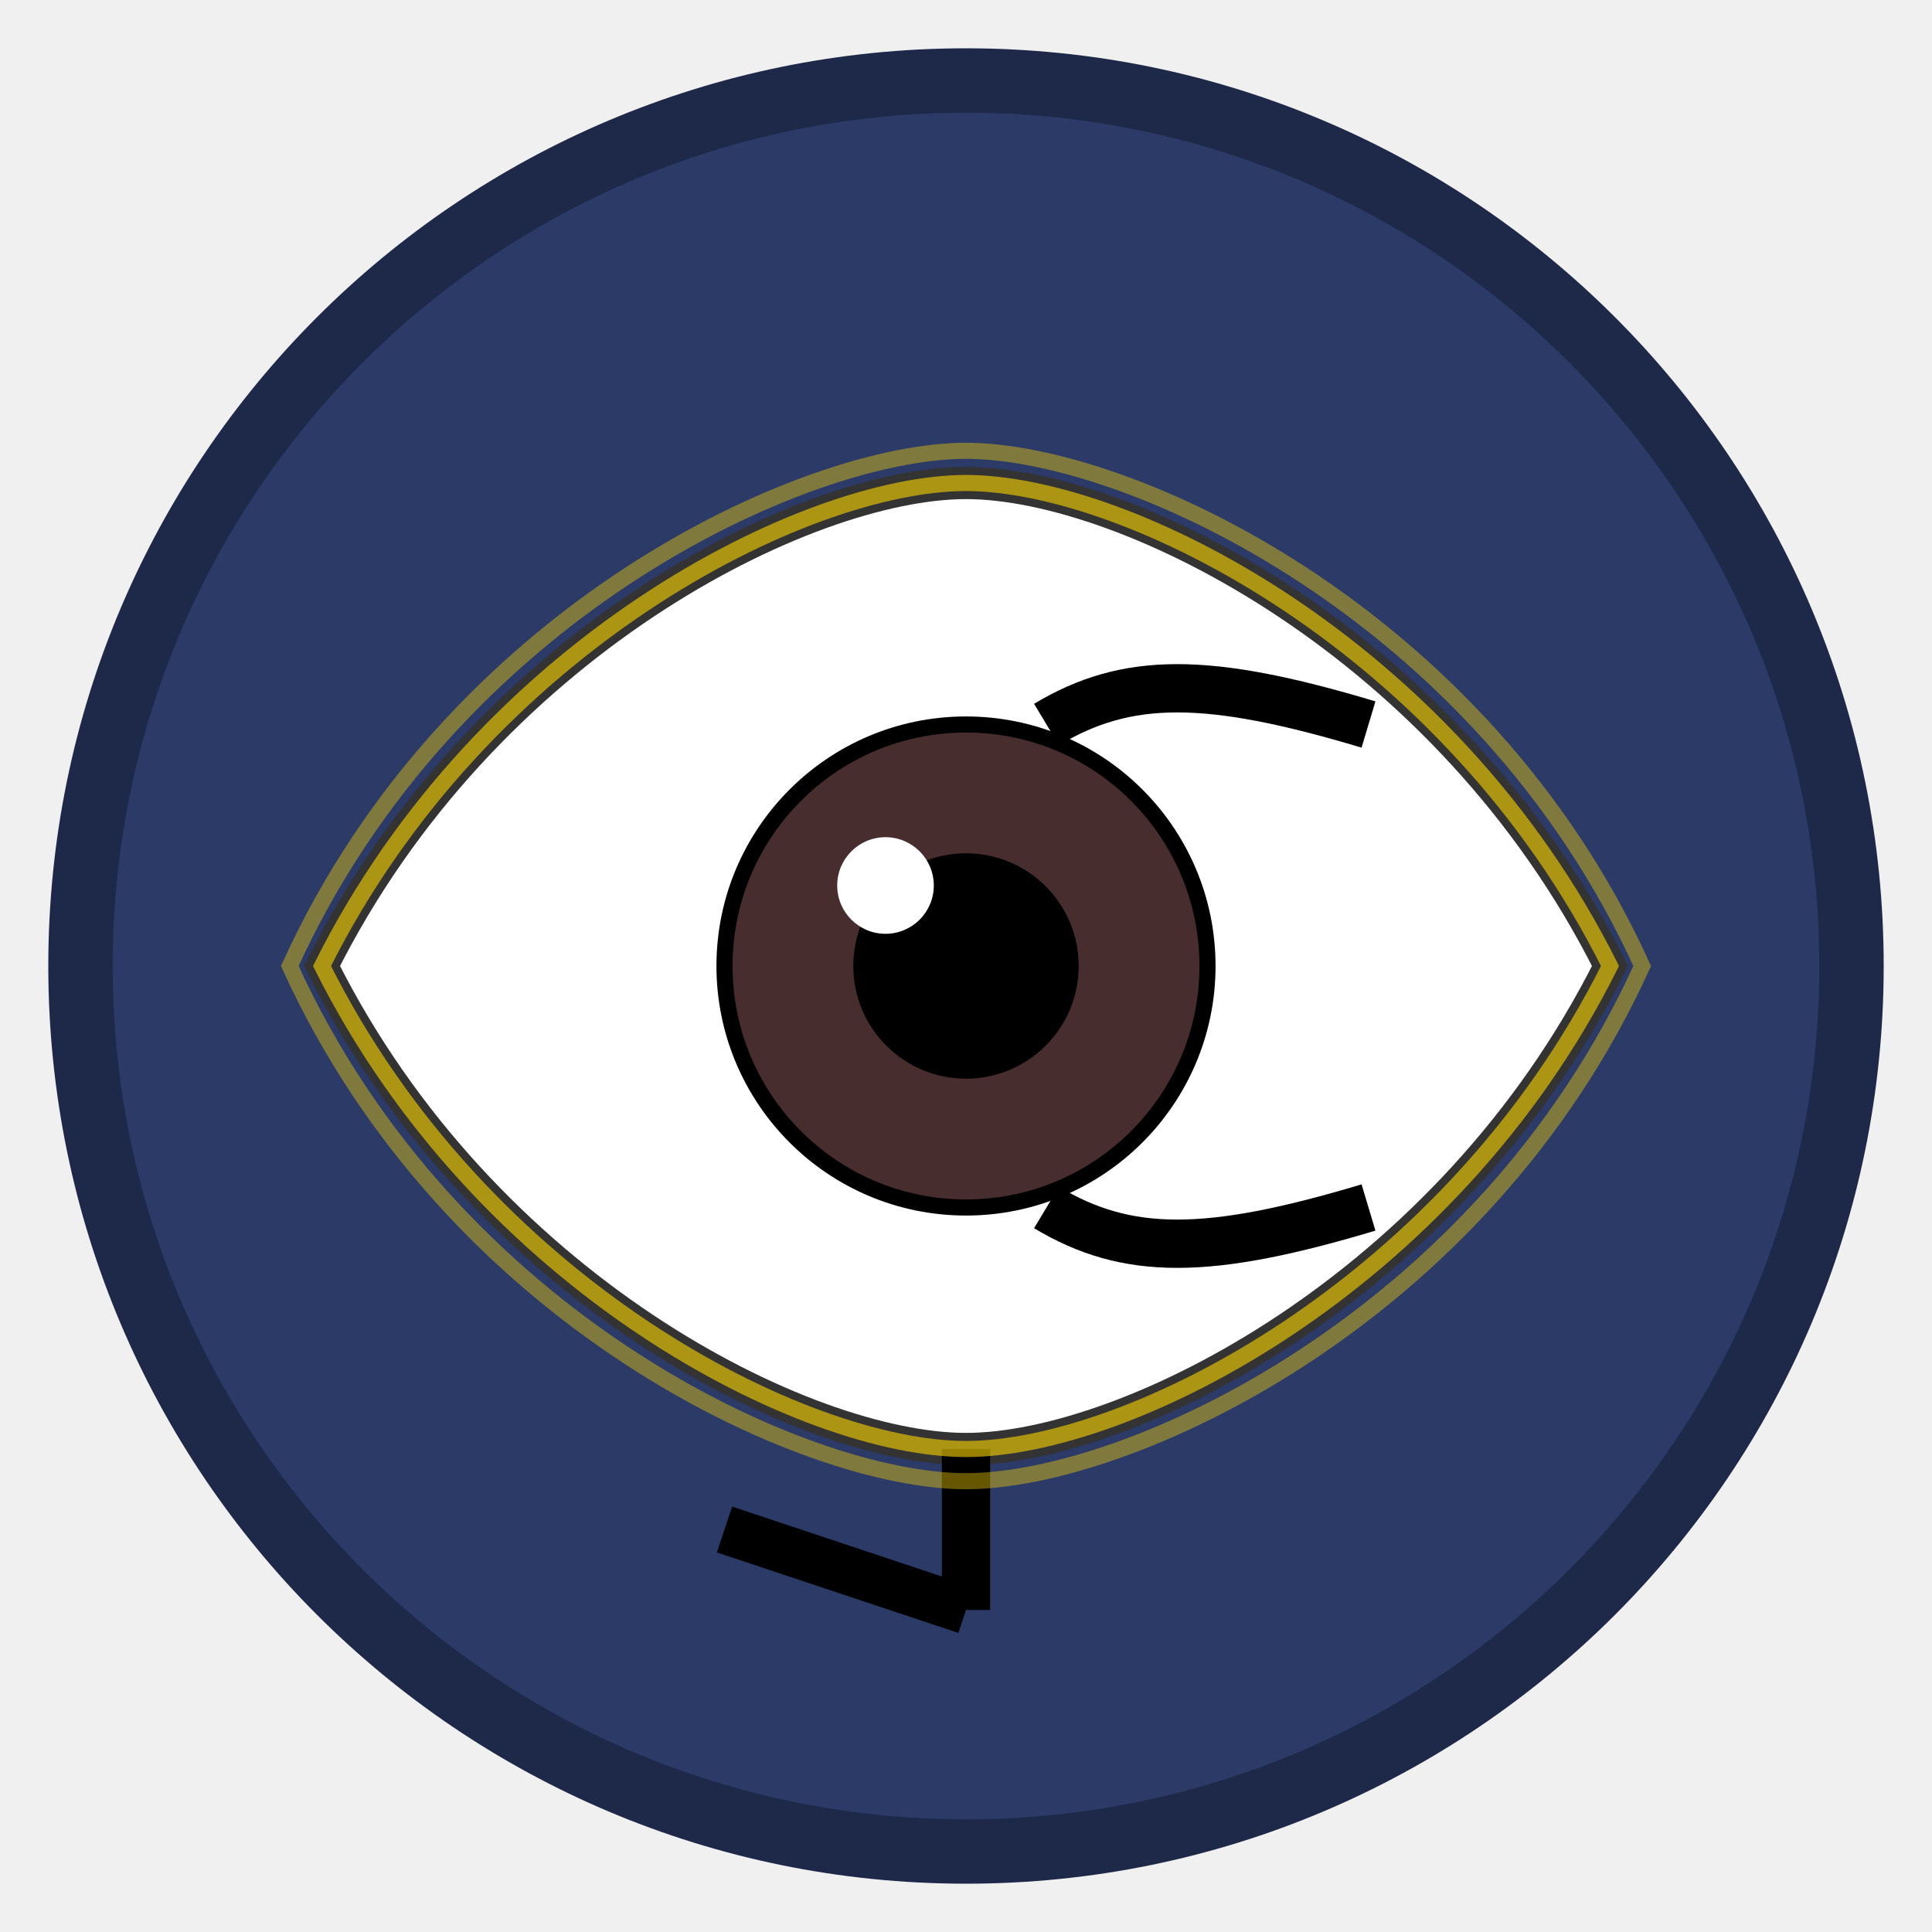
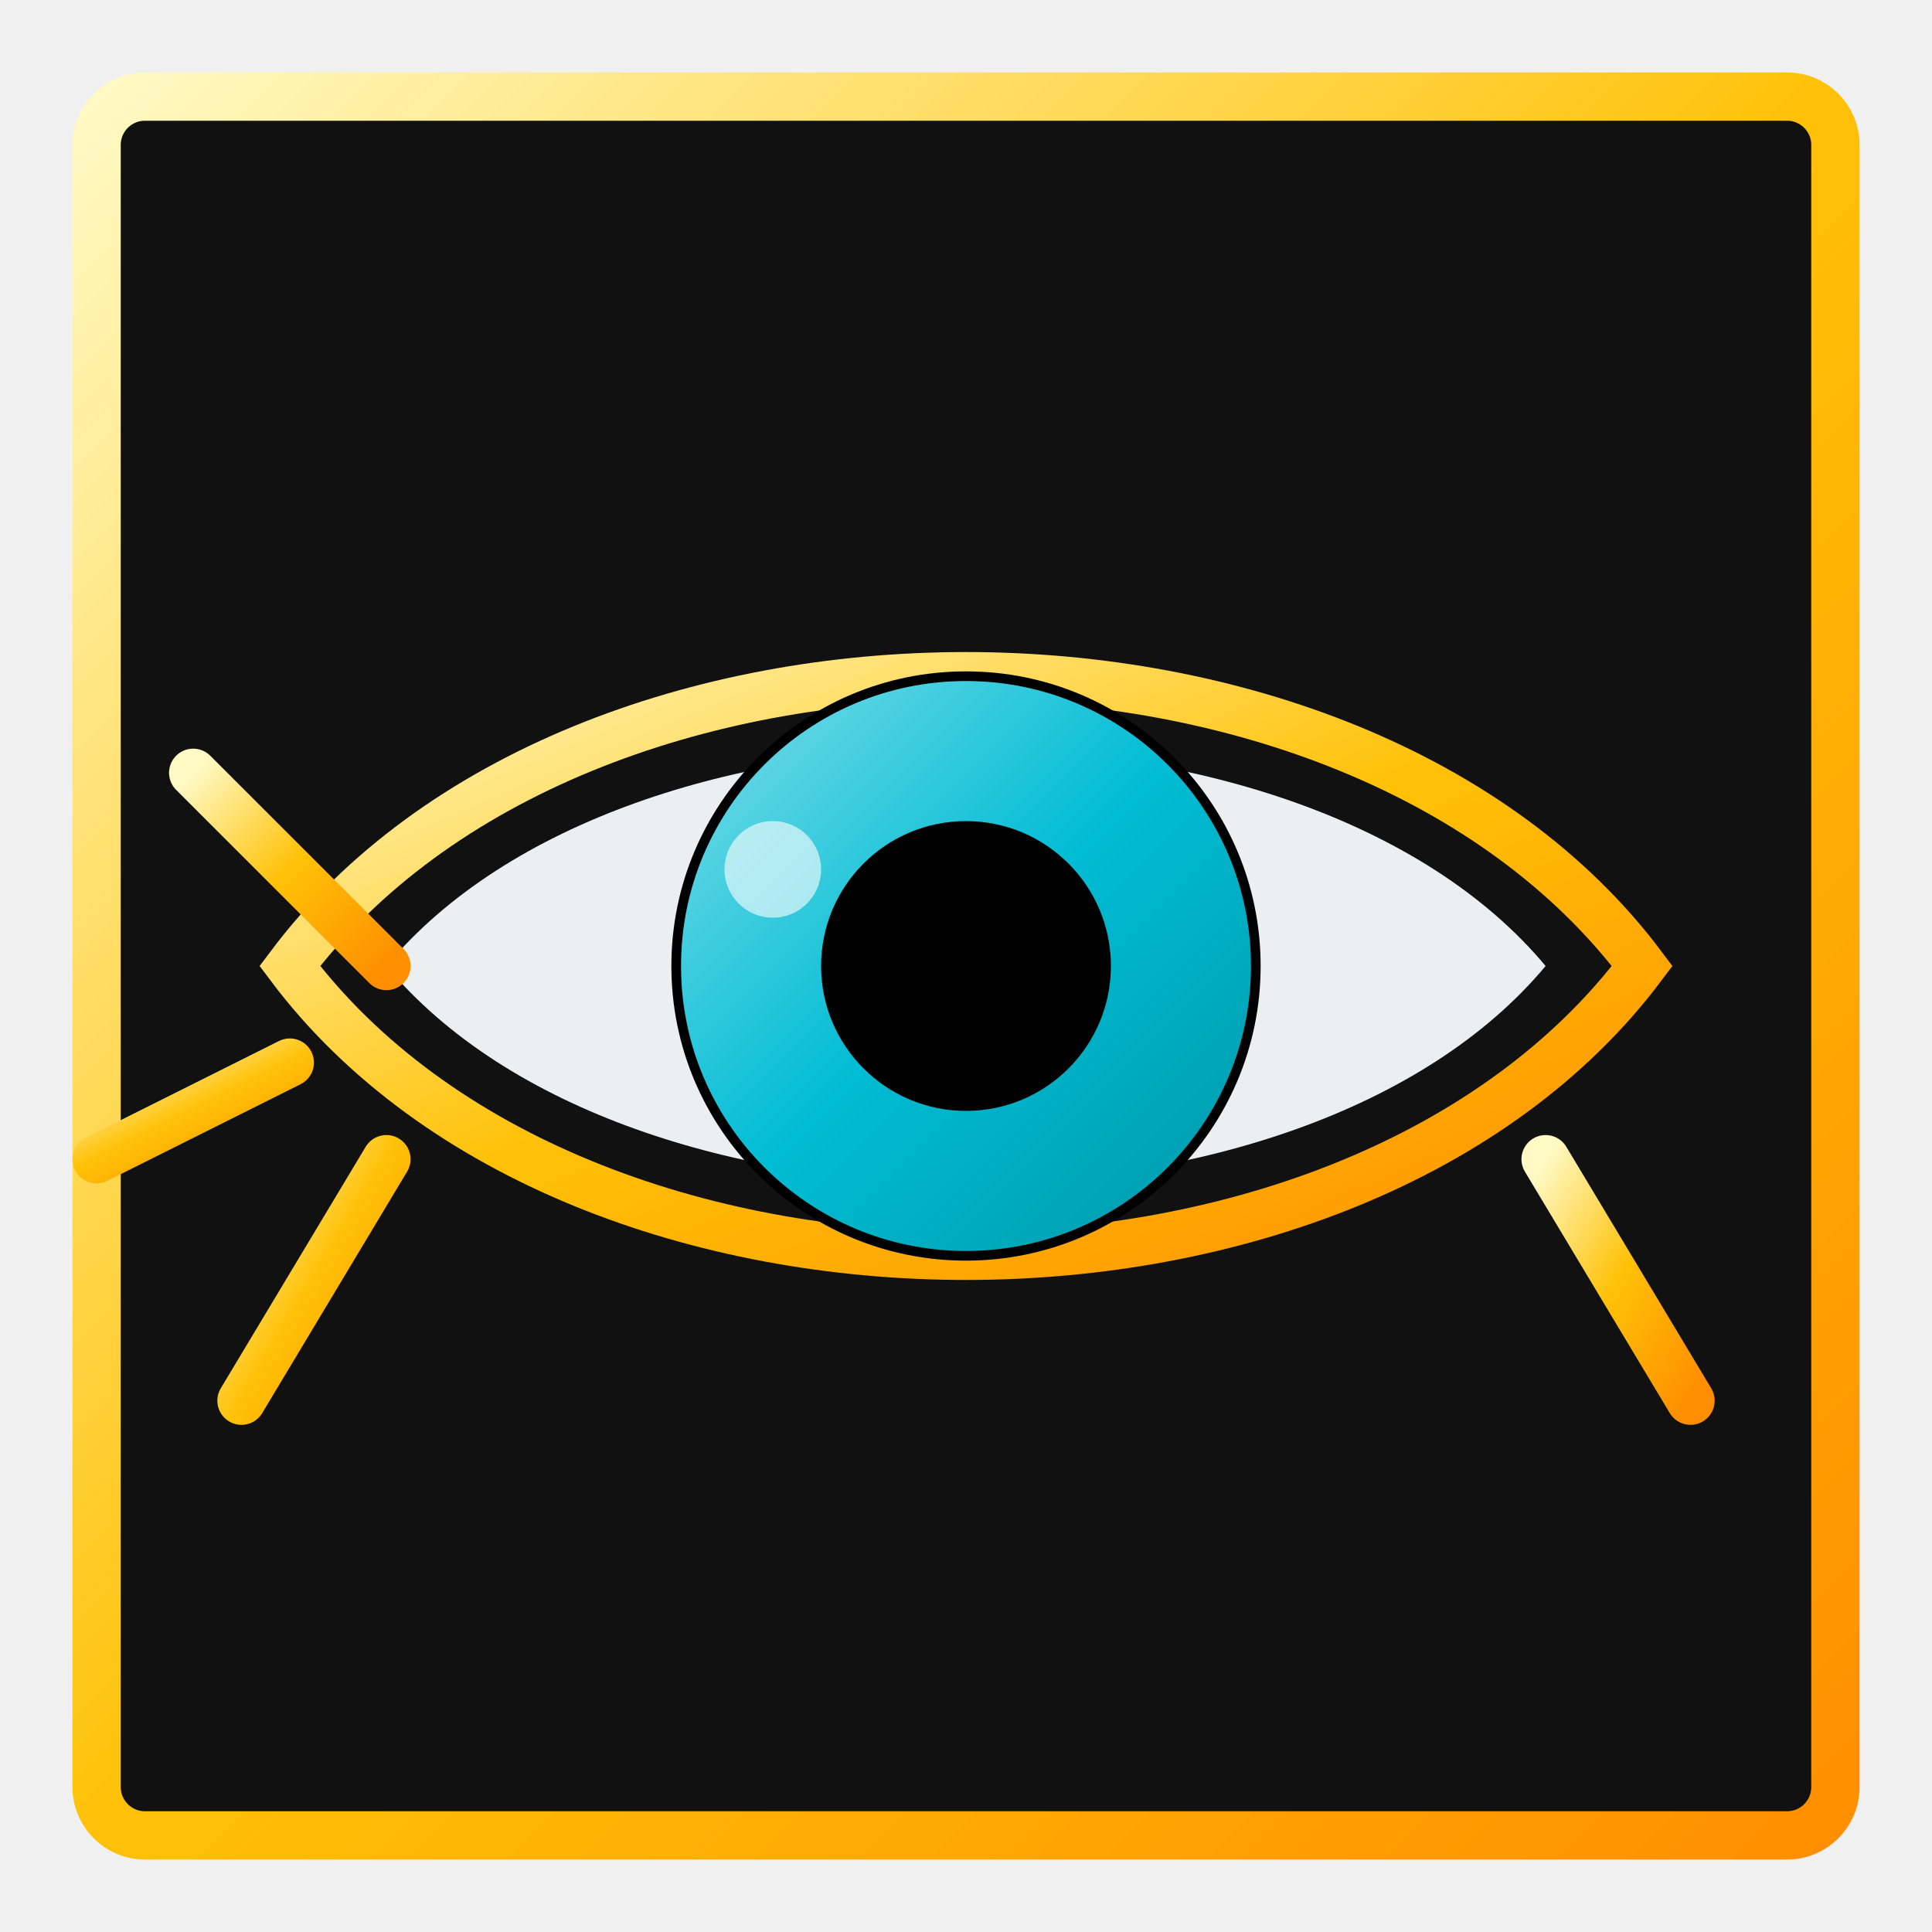
- <svg xmlns="http://www.w3.org/2000/svg" width="120" height="120" viewBox="0 0 120 120" fill="none">
-   <circle cx="60" cy="60" r="55" fill="#2B3A67" stroke="#1E294A" stroke-width="4" />
-   <path d="M20 60C30 40 50 30 60 30C70 30 90 40 100 60C90 80 70 90 60 90C50 90 30 80 20 60Z" fill="white" stroke="#333" stroke-width="2" />
-   <circle cx="60" cy="60" r="15" fill="#472D2D" stroke="#000" stroke-width="1" />
-   <circle cx="60" cy="60" r="7" fill="black" />
-   <circle cx="55" cy="55" r="3" fill="white" />
-   <path d="M65 45C70 42 75 42 85 45" stroke="black" stroke-width="3" />
-   <path d="M65 75C70 78 75 78 85 75" stroke="black" stroke-width="3" />
-   <path d="M60 90L60 100" stroke="black" stroke-width="3" />
-   <path d="M45 95L60 100" stroke="black" stroke-width="3" />
-   <path d="M20 60C30 40 50 30 60 30C70 30 90 40 100 60C90 80 70 90 60 90C50 90 30 80 20 60Z" stroke="#FFD700" stroke-width="1" stroke-opacity="0.6" />
-   <path d="M18 60C28 38 50 28 60 28C70 28 92 38 102 60C92 82 70 92 60 92C50 92 28 82 18 60Z" stroke="#FFD700" stroke-width="1" stroke-opacity="0.4" />
+ <svg xmlns="http://www.w3.org/2000/svg" width="200" height="200" viewBox="0 0 200 200">
+   <defs>
+     <linearGradient id="eyeGradient" x1="0%" y1="0%" x2="100%" y2="100%">
+       <stop offset="0%" stop-color="#80DEEA" />
+       <stop offset="50%" stop-color="#00BCD4" />
+       <stop offset="100%" stop-color="#0097A7" />
+     </linearGradient>
+     <linearGradient id="goldGradient" x1="0%" y1="0%" x2="100%" y2="100%">
+       <stop offset="0%" stop-color="#FFF9C4" />
+       <stop offset="50%" stop-color="#FFC107" />
+       <stop offset="100%" stop-color="#FF8F00" />
+     </linearGradient>
+   </defs>
+   <rect x="10" y="10" width="180" height="180" rx="5" fill="#111" stroke="url(#goldGradient)" stroke-width="5" />
+   <path d="M30,100             C60,60 140,60 170,100             C140,140 60,140 30,100 Z" fill="none" stroke="url(#goldGradient)" stroke-width="5" />
+   <path d="M40,100             C65,70 135,70 160,100             C135,130 65,130 40,100 Z" fill="#ECEFF1" />
+   <circle cx="100" cy="100" r="30" fill="url(#eyeGradient)" stroke="#000" stroke-width="1" />
+   <circle cx="100" cy="100" r="15" fill="#000" />
+   <path d="M40,100 L20,80" stroke="url(#goldGradient)" stroke-width="5" stroke-linecap="round" />
+   <path d="M30,110 L10,120" stroke="url(#goldGradient)" stroke-width="5" stroke-linecap="round" />
+   <path d="M40,120 L25,145" stroke="url(#goldGradient)" stroke-width="5" stroke-linecap="round" />
+   <path d="M100,130 L100,160" stroke="url(#goldGradient)" stroke-width="5" stroke-linecap="round" />
+   <path d="M160,120 L175,145" stroke="url(#goldGradient)" stroke-width="5" stroke-linecap="round" />
+   <circle cx="80" cy="90" r="5" fill="#FFFFFF" opacity="0.6" />
</svg>
